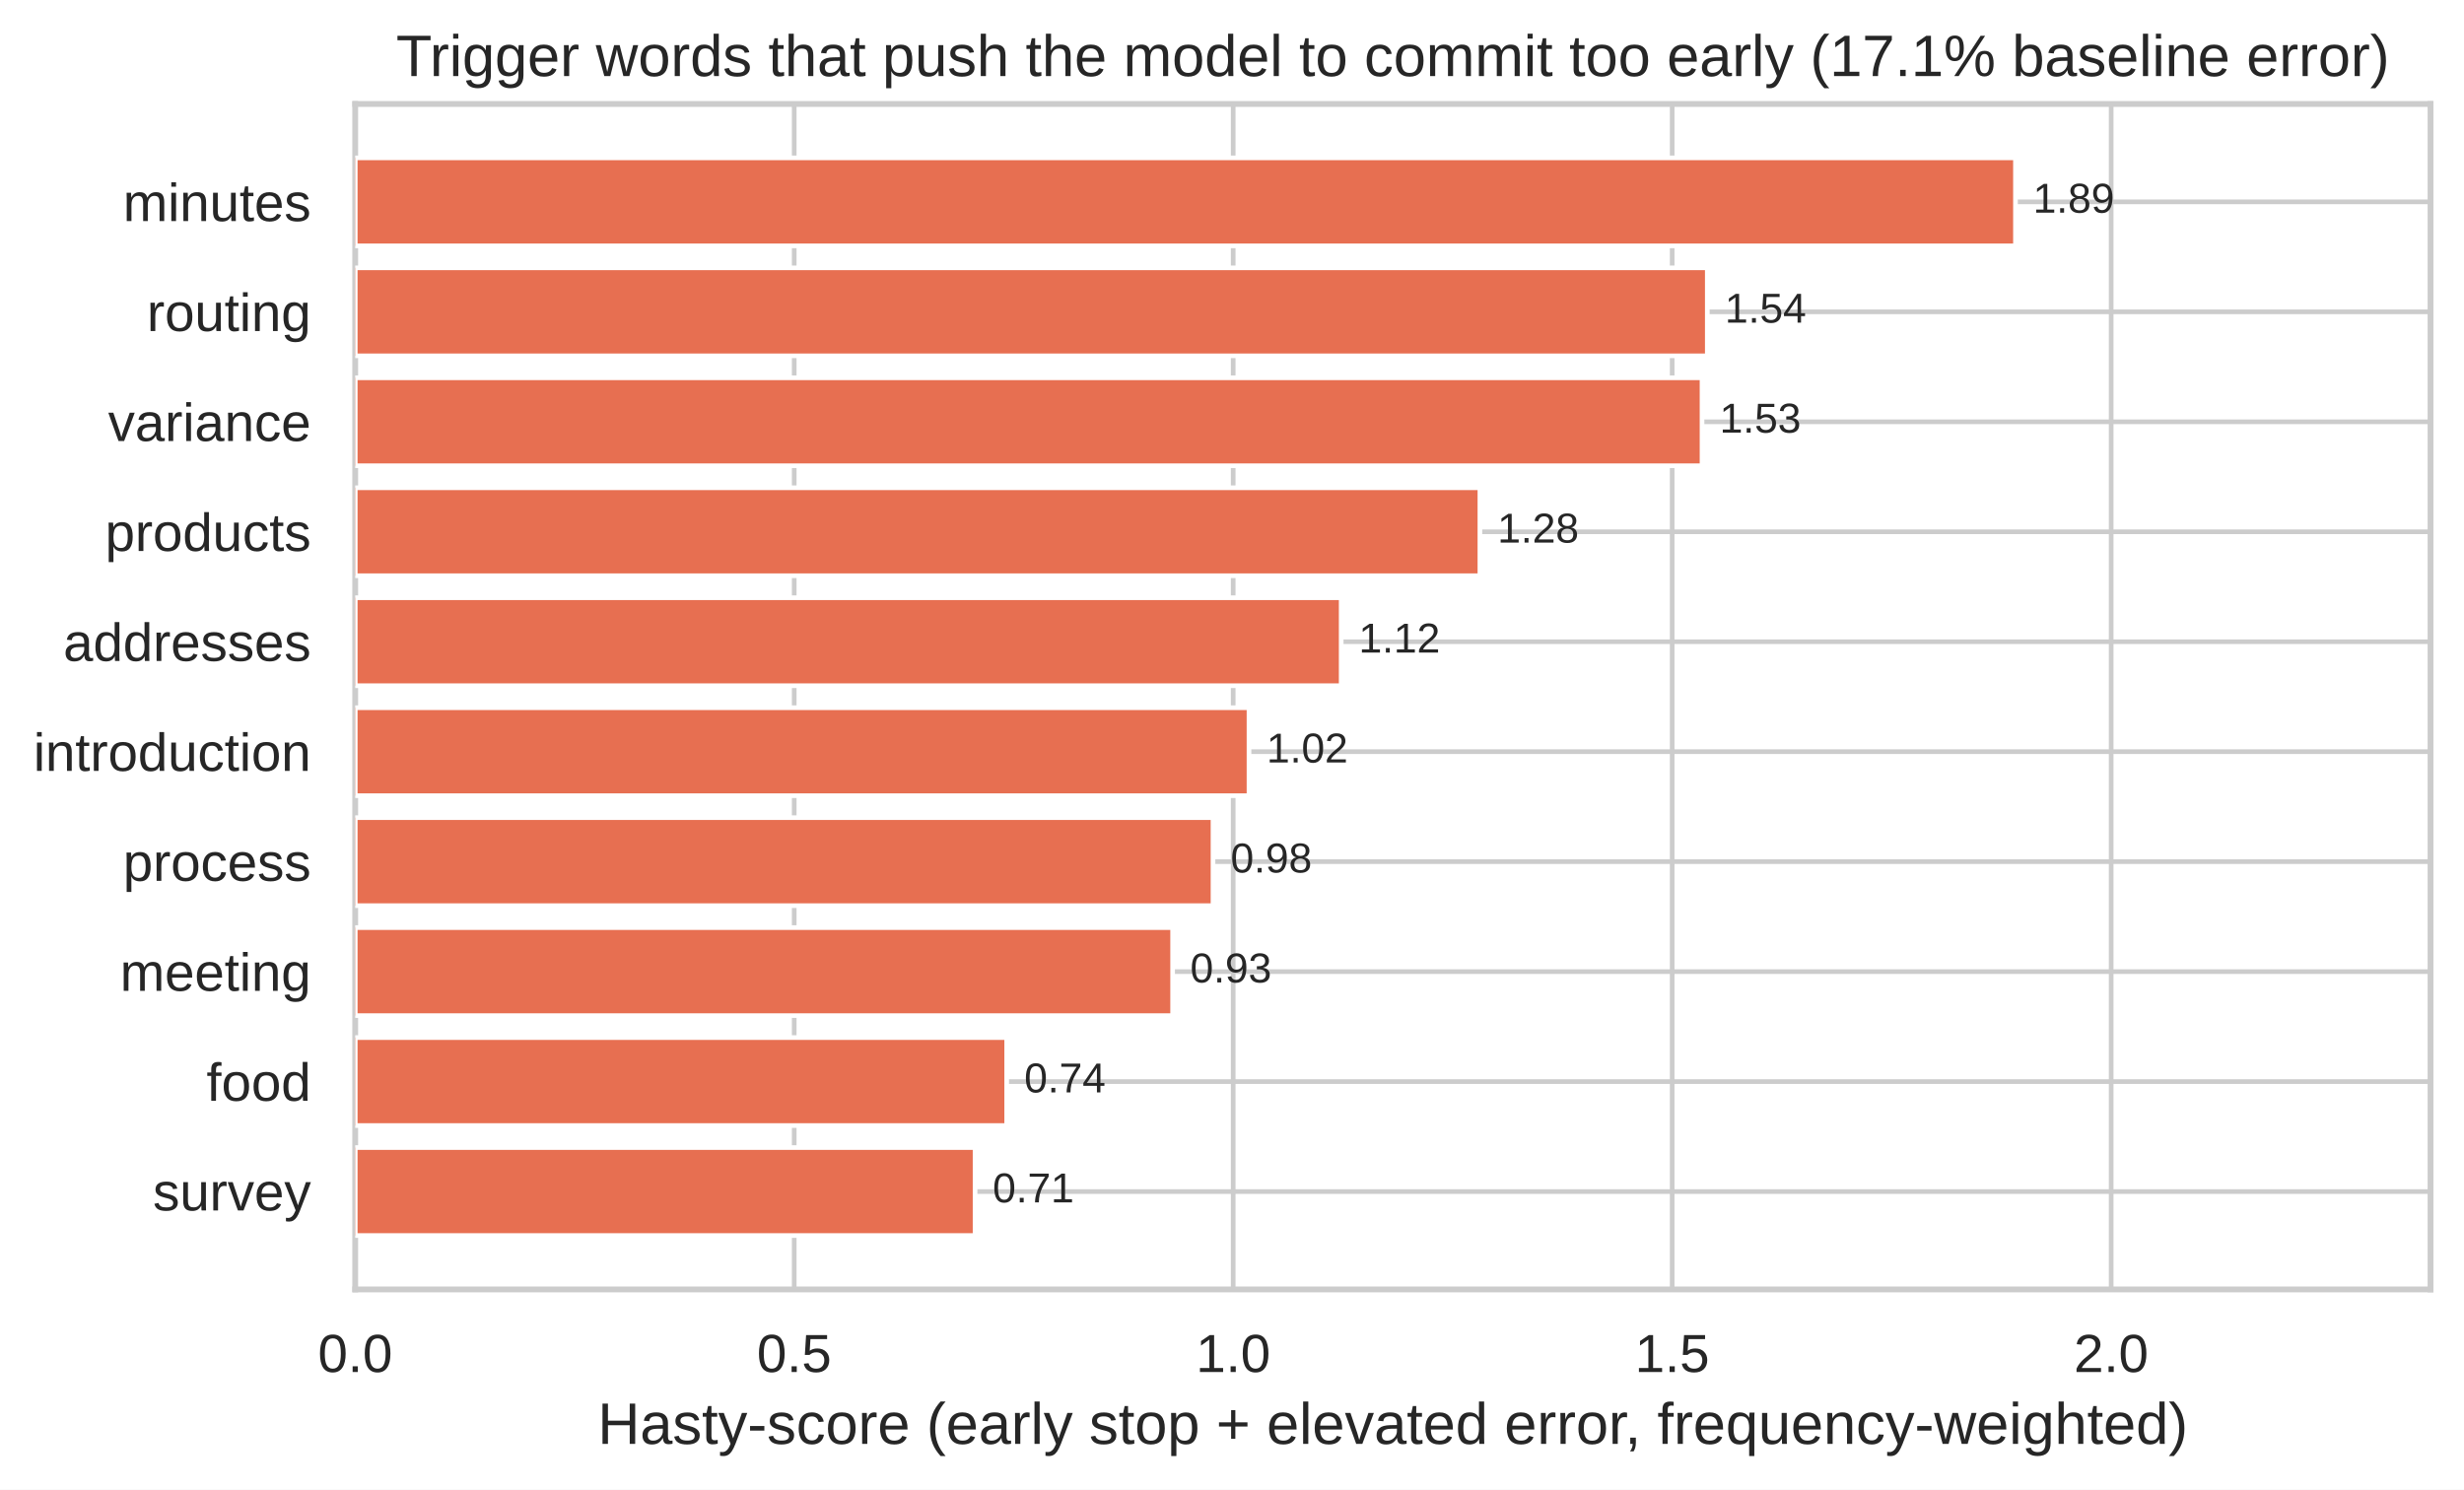
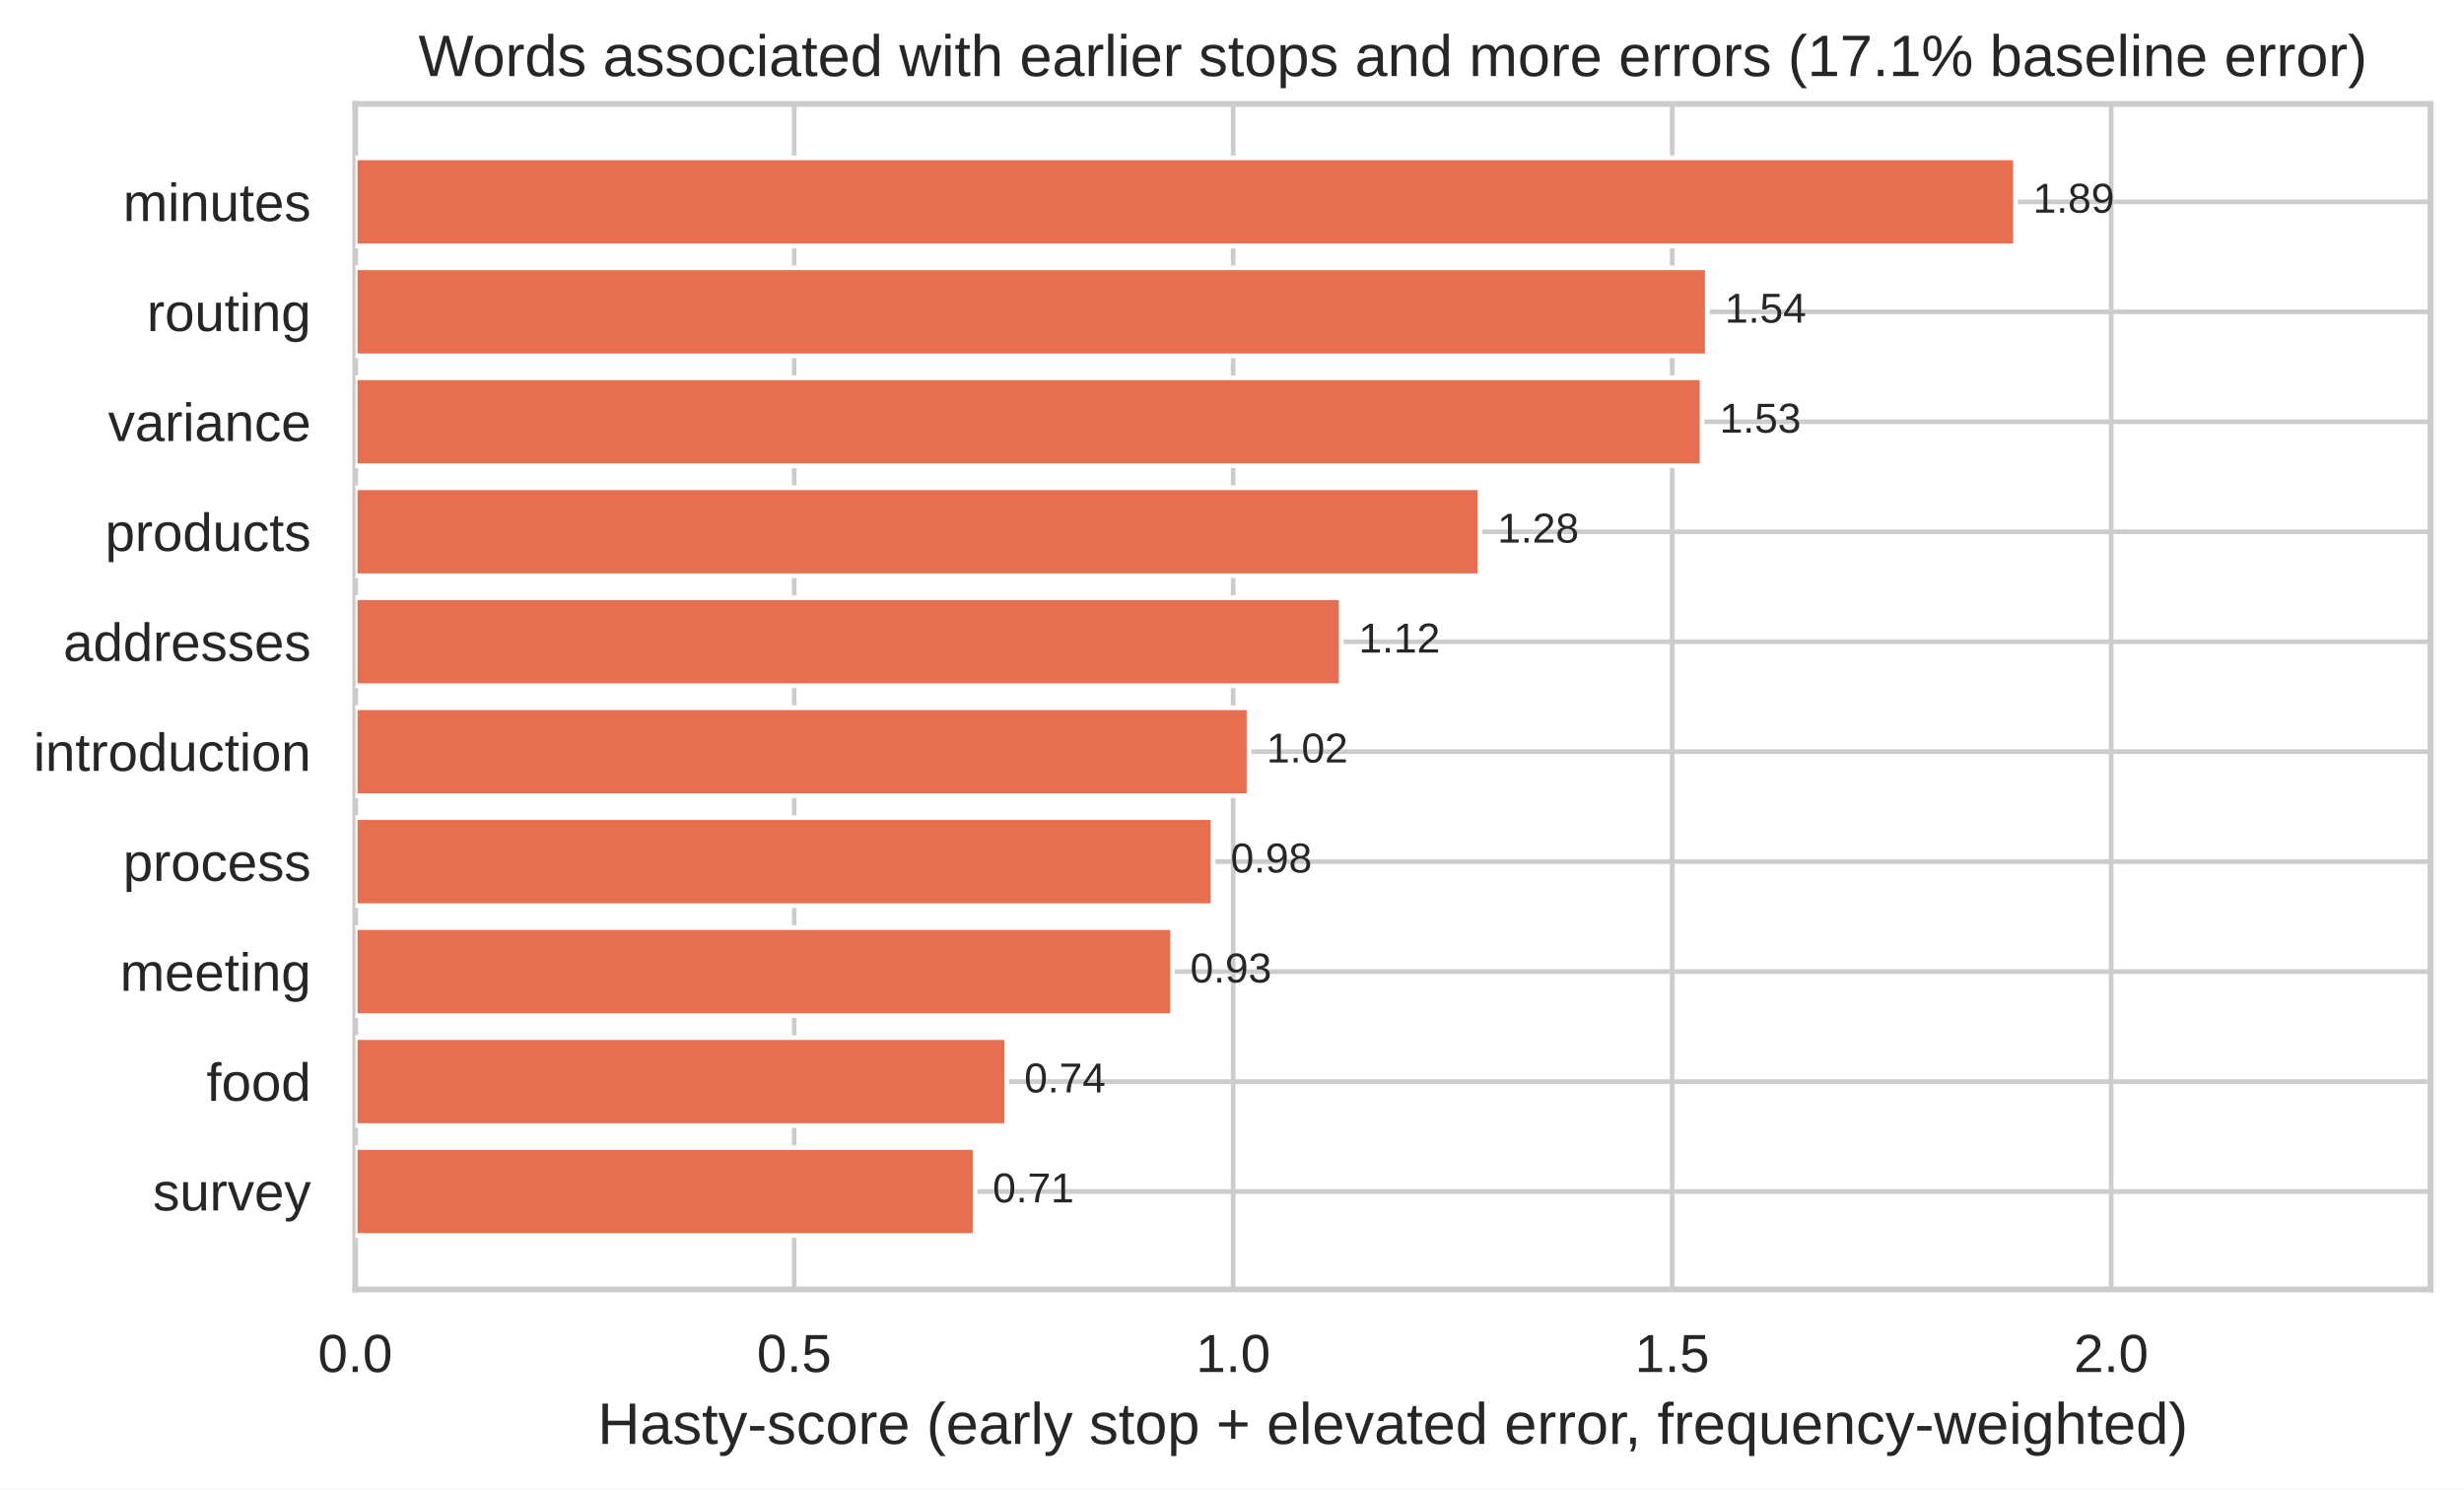
<svg xmlns="http://www.w3.org/2000/svg" width="530.008pt" height="320.484pt" viewBox="0 0 530.008 320.484" version="1.1">
  <defs>
    <style type="text/css">*{stroke-linejoin: round; stroke-linecap: butt}</style>
  </defs>
  <g id="figure_1">
    <g id="patch_1">
      <path d="M 0 320.484  L 530.008 320.484  L 530.008 0  L 0 0  z " style="fill: #ffffff" />
    </g>
    <g id="axes_1">
      <g id="patch_2">
        <path d="M 76.408 277.396  L 522.808 277.396  L 522.808 22.372  L 76.408 22.372  z " style="fill: #ffffff" />
      </g>
      <g id="matplotlib.axis_1">
        <g id="xtick_1">
          <g id="line2d_1">
            <path d="M 76.408 277.396  L 76.408 22.372  " clip-path="url(#pf372b4cab2)" style="fill: none; stroke: #cccccc; stroke-linecap: round" />
          </g>
          <g id="text_1">
            <text style="fill: #262626; font: 11.55px 'Arial', 'DejaVu Sans', 'Liberation Sans', 'Bitstream Vera Sans', sans-serif; text-anchor: middle" x="76.408" y="295.164" transform="rotate(-0 76.40809 295.1637)">0.0</text>
          </g>
        </g>
        <g id="xtick_2">
          <g id="line2d_2">
            <path d="M 170.834 277.396  L 170.834 22.372  " clip-path="url(#pf372b4cab2)" style="fill: none; stroke: #cccccc; stroke-linecap: round" />
          </g>
          <g id="text_2">
            <text style="fill: #262626; font: 11.55px 'Arial', 'DejaVu Sans', 'Liberation Sans', 'Bitstream Vera Sans', sans-serif; text-anchor: middle" x="170.834" y="295.164" transform="rotate(-0 170.8343 295.1637)">0.5</text>
          </g>
        </g>
        <g id="xtick_3">
          <g id="line2d_3">
            <path d="M 265.261 277.396  L 265.261 22.372  " clip-path="url(#pf372b4cab2)" style="fill: none; stroke: #cccccc; stroke-linecap: round" />
          </g>
          <g id="text_3">
            <text style="fill: #262626; font: 11.55px 'Arial', 'DejaVu Sans', 'Liberation Sans', 'Bitstream Vera Sans', sans-serif; text-anchor: middle" x="265.261" y="295.164" transform="rotate(-0 265.2605 295.1637)">1.0</text>
          </g>
        </g>
        <g id="xtick_4">
          <g id="line2d_4">
            <path d="M 359.687 277.396  L 359.687 22.372  " clip-path="url(#pf372b4cab2)" style="fill: none; stroke: #cccccc; stroke-linecap: round" />
          </g>
          <g id="text_4">
            <text style="fill: #262626; font: 11.55px 'Arial', 'DejaVu Sans', 'Liberation Sans', 'Bitstream Vera Sans', sans-serif; text-anchor: middle" x="359.687" y="295.164" transform="rotate(-0 359.6868 295.1637)">1.5</text>
          </g>
        </g>
        <g id="xtick_5">
          <g id="line2d_5">
            <path d="M 454.113 277.396  L 454.113 22.372  " clip-path="url(#pf372b4cab2)" style="fill: none; stroke: #cccccc; stroke-linecap: round" />
          </g>
          <g id="text_5">
            <text style="fill: #262626; font: 11.55px 'Arial', 'DejaVu Sans', 'Liberation Sans', 'Bitstream Vera Sans', sans-serif; text-anchor: middle" x="454.113" y="295.164" transform="rotate(-0 454.113 295.1637)">2.0</text>
          </g>
        </g>
        <g id="text_6">
          <text style="fill: #262626; font: 12.6px 'Arial', 'DejaVu Sans', 'Liberation Sans', 'Bitstream Vera Sans', sans-serif; text-anchor: middle" x="299.608" y="310.632" transform="rotate(-0 299.6081 310.6316)">Hasty-score (early stop + elevated error, frequency-weighted)</text>
        </g>
      </g>
      <g id="matplotlib.axis_2">
        <g id="ytick_1">
          <g id="line2d_6">
            <path d="M 76.408 256.342  L 522.808 256.342  " clip-path="url(#pf372b4cab2)" style="fill: none; stroke: #cccccc; stroke-linecap: round" />
          </g>
          <g id="text_7">
            <text style="fill: #262626; font: 11.55px 'Arial', 'DejaVu Sans', 'Liberation Sans', 'Bitstream Vera Sans', sans-serif; text-anchor: end" x="66.908" y="260.408" transform="rotate(-0 66.90809 260.4075)">survey</text>
          </g>
        </g>
        <g id="ytick_2">
          <g id="line2d_7">
            <path d="M 76.408 232.684  L 522.808 232.684  " clip-path="url(#pf372b4cab2)" style="fill: none; stroke: #cccccc; stroke-linecap: round" />
          </g>
          <g id="text_8">
            <text style="fill: #262626; font: 11.55px 'Arial', 'DejaVu Sans', 'Liberation Sans', 'Bitstream Vera Sans', sans-serif; text-anchor: end" x="66.908" y="236.818" transform="rotate(-0 66.90809 236.818)">food</text>
          </g>
        </g>
        <g id="ytick_3">
          <g id="line2d_8">
            <path d="M 76.408 209.027  L 522.808 209.027  " clip-path="url(#pf372b4cab2)" style="fill: none; stroke: #cccccc; stroke-linecap: round" />
          </g>
          <g id="text_9">
            <text style="fill: #262626; font: 11.55px 'Arial', 'DejaVu Sans', 'Liberation Sans', 'Bitstream Vera Sans', sans-serif; text-anchor: end" x="66.908" y="213.161" transform="rotate(-0 66.90809 213.1609)">meeting</text>
          </g>
        </g>
        <g id="ytick_4">
          <g id="line2d_9">
            <path d="M 76.408 185.37  L 522.808 185.37  " clip-path="url(#pf372b4cab2)" style="fill: none; stroke: #cccccc; stroke-linecap: round" />
          </g>
          <g id="text_10">
            <text style="fill: #262626; font: 11.55px 'Arial', 'DejaVu Sans', 'Liberation Sans', 'Bitstream Vera Sans', sans-serif; text-anchor: end" x="66.908" y="189.504" transform="rotate(-0 66.90809 189.5038)">process</text>
          </g>
        </g>
        <g id="ytick_5">
          <g id="line2d_10">
            <path d="M 76.408 161.713  L 522.808 161.713  " clip-path="url(#pf372b4cab2)" style="fill: none; stroke: #cccccc; stroke-linecap: round" />
          </g>
          <g id="text_11">
            <text style="fill: #262626; font: 11.55px 'Arial', 'DejaVu Sans', 'Liberation Sans', 'Bitstream Vera Sans', sans-serif; text-anchor: end" x="66.908" y="165.847" transform="rotate(-0 66.90809 165.8466)">introduction</text>
          </g>
        </g>
        <g id="ytick_6">
          <g id="line2d_11">
            <path d="M 76.408 138.056  L 522.808 138.056  " clip-path="url(#pf372b4cab2)" style="fill: none; stroke: #cccccc; stroke-linecap: round" />
          </g>
          <g id="text_12">
            <text style="fill: #262626; font: 11.55px 'Arial', 'DejaVu Sans', 'Liberation Sans', 'Bitstream Vera Sans', sans-serif; text-anchor: end" x="66.908" y="142.189" transform="rotate(-0 66.90809 142.1895)">addresses</text>
          </g>
        </g>
        <g id="ytick_7">
          <g id="line2d_12">
            <path d="M 76.408 114.399  L 522.808 114.399  " clip-path="url(#pf372b4cab2)" style="fill: none; stroke: #cccccc; stroke-linecap: round" />
          </g>
          <g id="text_13">
            <text style="fill: #262626; font: 11.55px 'Arial', 'DejaVu Sans', 'Liberation Sans', 'Bitstream Vera Sans', sans-serif; text-anchor: end" x="66.908" y="118.532" transform="rotate(-0 66.90809 118.5323)">products</text>
          </g>
        </g>
        <g id="ytick_8">
          <g id="line2d_13">
            <path d="M 76.408 90.742  L 522.808 90.742  " clip-path="url(#pf372b4cab2)" style="fill: none; stroke: #cccccc; stroke-linecap: round" />
          </g>
          <g id="text_14">
            <text style="fill: #262626; font: 11.55px 'Arial', 'DejaVu Sans', 'Liberation Sans', 'Bitstream Vera Sans', sans-serif; text-anchor: end" x="66.908" y="94.875" transform="rotate(-0 66.90809 94.87519)">variance</text>
          </g>
        </g>
        <g id="ytick_9">
          <g id="line2d_14">
            <path d="M 76.408 67.084  L 522.808 67.084  " clip-path="url(#pf372b4cab2)" style="fill: none; stroke: #cccccc; stroke-linecap: round" />
          </g>
          <g id="text_15">
            <text style="fill: #262626; font: 11.55px 'Arial', 'DejaVu Sans', 'Liberation Sans', 'Bitstream Vera Sans', sans-serif; text-anchor: end" x="66.908" y="71.218" transform="rotate(-0 66.90809 71.21804)">routing</text>
          </g>
        </g>
        <g id="ytick_10">
          <g id="line2d_15">
            <path d="M 76.408 43.427  L 522.808 43.427  " clip-path="url(#pf372b4cab2)" style="fill: none; stroke: #cccccc; stroke-linecap: round" />
          </g>
          <g id="text_16">
            <text style="fill: #262626; font: 11.55px 'Arial', 'DejaVu Sans', 'Liberation Sans', 'Bitstream Vera Sans', sans-serif; text-anchor: end" x="66.908" y="47.561" transform="rotate(-0 66.90809 47.5609)">minutes</text>
          </g>
        </g>
      </g>
      <g id="patch_3">
        <path d="M 76.408 277.396  L 76.408 22.372  " style="fill: none; stroke: #cccccc; stroke-width: 1.25; stroke-linejoin: miter; stroke-linecap: square" />
      </g>
      <g id="patch_4">
        <path d="M 522.808 277.396  L 522.808 22.372  " style="fill: none; stroke: #cccccc; stroke-width: 1.25; stroke-linejoin: miter; stroke-linecap: square" />
      </g>
      <g id="patch_5">
        <path d="M 76.408 277.396  L 522.808 277.396  " style="fill: none; stroke: #cccccc; stroke-width: 1.25; stroke-linejoin: miter; stroke-linecap: square" />
      </g>
      <g id="patch_6">
        <path d="M 76.408 22.372  L 522.808 22.372  " style="fill: none; stroke: #cccccc; stroke-width: 1.25; stroke-linejoin: miter; stroke-linecap: square" />
      </g>
      <g id="patch_7">
        <path d="M 76.408 265.804  L 209.738 265.804  L 209.738 246.879  L 76.408 246.879  z " clip-path="url(#pf372b4cab2)" style="fill: #e76f51; stroke: #ffffff; stroke-linejoin: miter" />
      </g>
      <g id="patch_8">
        <path d="M 76.408 242.147  L 216.537 242.147  L 216.537 223.222  L 76.408 223.222  z " clip-path="url(#pf372b4cab2)" style="fill: #e76f51; stroke: #ffffff; stroke-linejoin: miter" />
      </g>
      <g id="patch_9">
        <path d="M 76.408 218.49  L 252.23 218.49  L 252.23 199.564  L 76.408 199.564  z " clip-path="url(#pf372b4cab2)" style="fill: #e76f51; stroke: #ffffff; stroke-linejoin: miter" />
      </g>
      <g id="patch_10">
        <path d="M 76.408 194.833  L 260.917 194.833  L 260.917 175.907  L 76.408 175.907  z " clip-path="url(#pf372b4cab2)" style="fill: #e76f51; stroke: #ffffff; stroke-linejoin: miter" />
      </g>
      <g id="patch_11">
        <path d="M 76.408 171.176  L 268.66 171.176  L 268.66 152.25  L 76.408 152.25  z " clip-path="url(#pf372b4cab2)" style="fill: #e76f51; stroke: #ffffff; stroke-linejoin: miter" />
      </g>
      <g id="patch_12">
        <path d="M 76.408 147.519  L 288.489 147.519  L 288.489 128.593  L 76.408 128.593  z " clip-path="url(#pf372b4cab2)" style="fill: #e76f51; stroke: #ffffff; stroke-linejoin: miter" />
      </g>
      <g id="patch_13">
        <path d="M 76.408 123.862  L 318.328 123.862  L 318.328 104.936  L 76.408 104.936  z " clip-path="url(#pf372b4cab2)" style="fill: #e76f51; stroke: #ffffff; stroke-linejoin: miter" />
      </g>
      <g id="patch_14">
        <path d="M 76.408 100.204  L 366.108 100.204  L 366.108 81.279  L 76.408 81.279  z " clip-path="url(#pf372b4cab2)" style="fill: #e76f51; stroke: #ffffff; stroke-linejoin: miter" />
      </g>
      <g id="patch_15">
        <path d="M 76.408 76.547  L 367.241 76.547  L 367.241 57.622  L 76.408 57.622  z " clip-path="url(#pf372b4cab2)" style="fill: #e76f51; stroke: #ffffff; stroke-linejoin: miter" />
      </g>
      <g id="patch_16">
        <path d="M 76.408 52.89  L 433.528 52.89  L 433.528 33.964  L 76.408 33.964  z " clip-path="url(#pf372b4cab2)" style="fill: #e76f51; stroke: #ffffff; stroke-linejoin: miter" />
      </g>
      <g id="text_17">
        <text style="fill: #262626; font: 9px 'Arial', 'DejaVu Sans', 'Liberation Sans', 'Bitstream Vera Sans', sans-serif; text-anchor: start" x="213.515" y="258.668" transform="rotate(-0 213.515 258.6682)">0.71</text>
      </g>
      <g id="text_18">
        <text style="fill: #262626; font: 9px 'Arial', 'DejaVu Sans', 'Liberation Sans', 'Bitstream Vera Sans', sans-serif; text-anchor: start" x="220.314" y="235.011" transform="rotate(-0 220.3137 235.011)">0.74</text>
      </g>
      <g id="text_19">
        <text style="fill: #262626; font: 9px 'Arial', 'DejaVu Sans', 'Liberation Sans', 'Bitstream Vera Sans', sans-serif; text-anchor: start" x="256.007" y="211.354" transform="rotate(-0 256.0068 211.3539)">0.93</text>
      </g>
      <g id="text_20">
        <text style="fill: #262626; font: 9px 'Arial', 'DejaVu Sans', 'Liberation Sans', 'Bitstream Vera Sans', sans-serif; text-anchor: start" x="264.694" y="187.697" transform="rotate(-0 264.694 187.6968)">0.98</text>
      </g>
      <g id="text_21">
        <text style="fill: #262626; font: 9px 'Arial', 'DejaVu Sans', 'Liberation Sans', 'Bitstream Vera Sans', sans-serif; text-anchor: start" x="272.437" y="164.04" transform="rotate(-0 272.4369 164.0396)">1.02</text>
      </g>
      <g id="text_22">
        <text style="fill: #262626; font: 9px 'Arial', 'DejaVu Sans', 'Liberation Sans', 'Bitstream Vera Sans', sans-serif; text-anchor: start" x="292.266" y="140.382" transform="rotate(-0 292.2664 140.3825)">1.12</text>
      </g>
      <g id="text_23">
        <text style="fill: #262626; font: 9px 'Arial', 'DejaVu Sans', 'Liberation Sans', 'Bitstream Vera Sans', sans-serif; text-anchor: start" x="322.105" y="116.725" transform="rotate(-0 322.1051 116.7253)">1.28</text>
      </g>
      <g id="text_24">
        <text style="fill: #262626; font: 9px 'Arial', 'DejaVu Sans', 'Liberation Sans', 'Bitstream Vera Sans', sans-serif; text-anchor: start" x="369.885" y="93.068" transform="rotate(-0 369.8848 93.06819)">1.53</text>
      </g>
      <g id="text_25">
        <text style="fill: #262626; font: 9px 'Arial', 'DejaVu Sans', 'Liberation Sans', 'Bitstream Vera Sans', sans-serif; text-anchor: start" x="371.018" y="69.411" transform="rotate(-0 371.0179 69.41105)">1.54</text>
      </g>
      <g id="text_26">
        <text style="fill: #262626; font: 9px 'Arial', 'DejaVu Sans', 'Liberation Sans', 'Bitstream Vera Sans', sans-serif; text-anchor: start" x="437.305" y="45.754" transform="rotate(-0 437.3051 45.7539)">1.89</text>
      </g>
      <g id="text_27">
-         <text style="fill: #262626; font: 12.6px 'Arial', 'DejaVu Sans', 'Liberation Sans', 'Bitstream Vera Sans', sans-serif; text-anchor: middle" x="299.608" y="16.372" transform="rotate(-0 299.6081 16.37241)">Trigger words that push the model to commit too early (17.1% baseline error)</text>
+         <text style="fill: #262626; font: 12.6px 'Arial', 'DejaVu Sans', 'Liberation Sans', 'Bitstream Vera Sans', sans-serif; text-anchor: middle" x="299.608" y="16.372" transform="rotate(-0 299.6081 16.37241)">Words associated with earlier stops and more errors (17.1% baseline error)</text>
      </g>
    </g>
  </g>
  <defs>
    <clipPath id="pf372b4cab2">
      <rect x="76.408" y="22.372" width="446.4" height="255.024" />
    </clipPath>
  </defs>
</svg>
